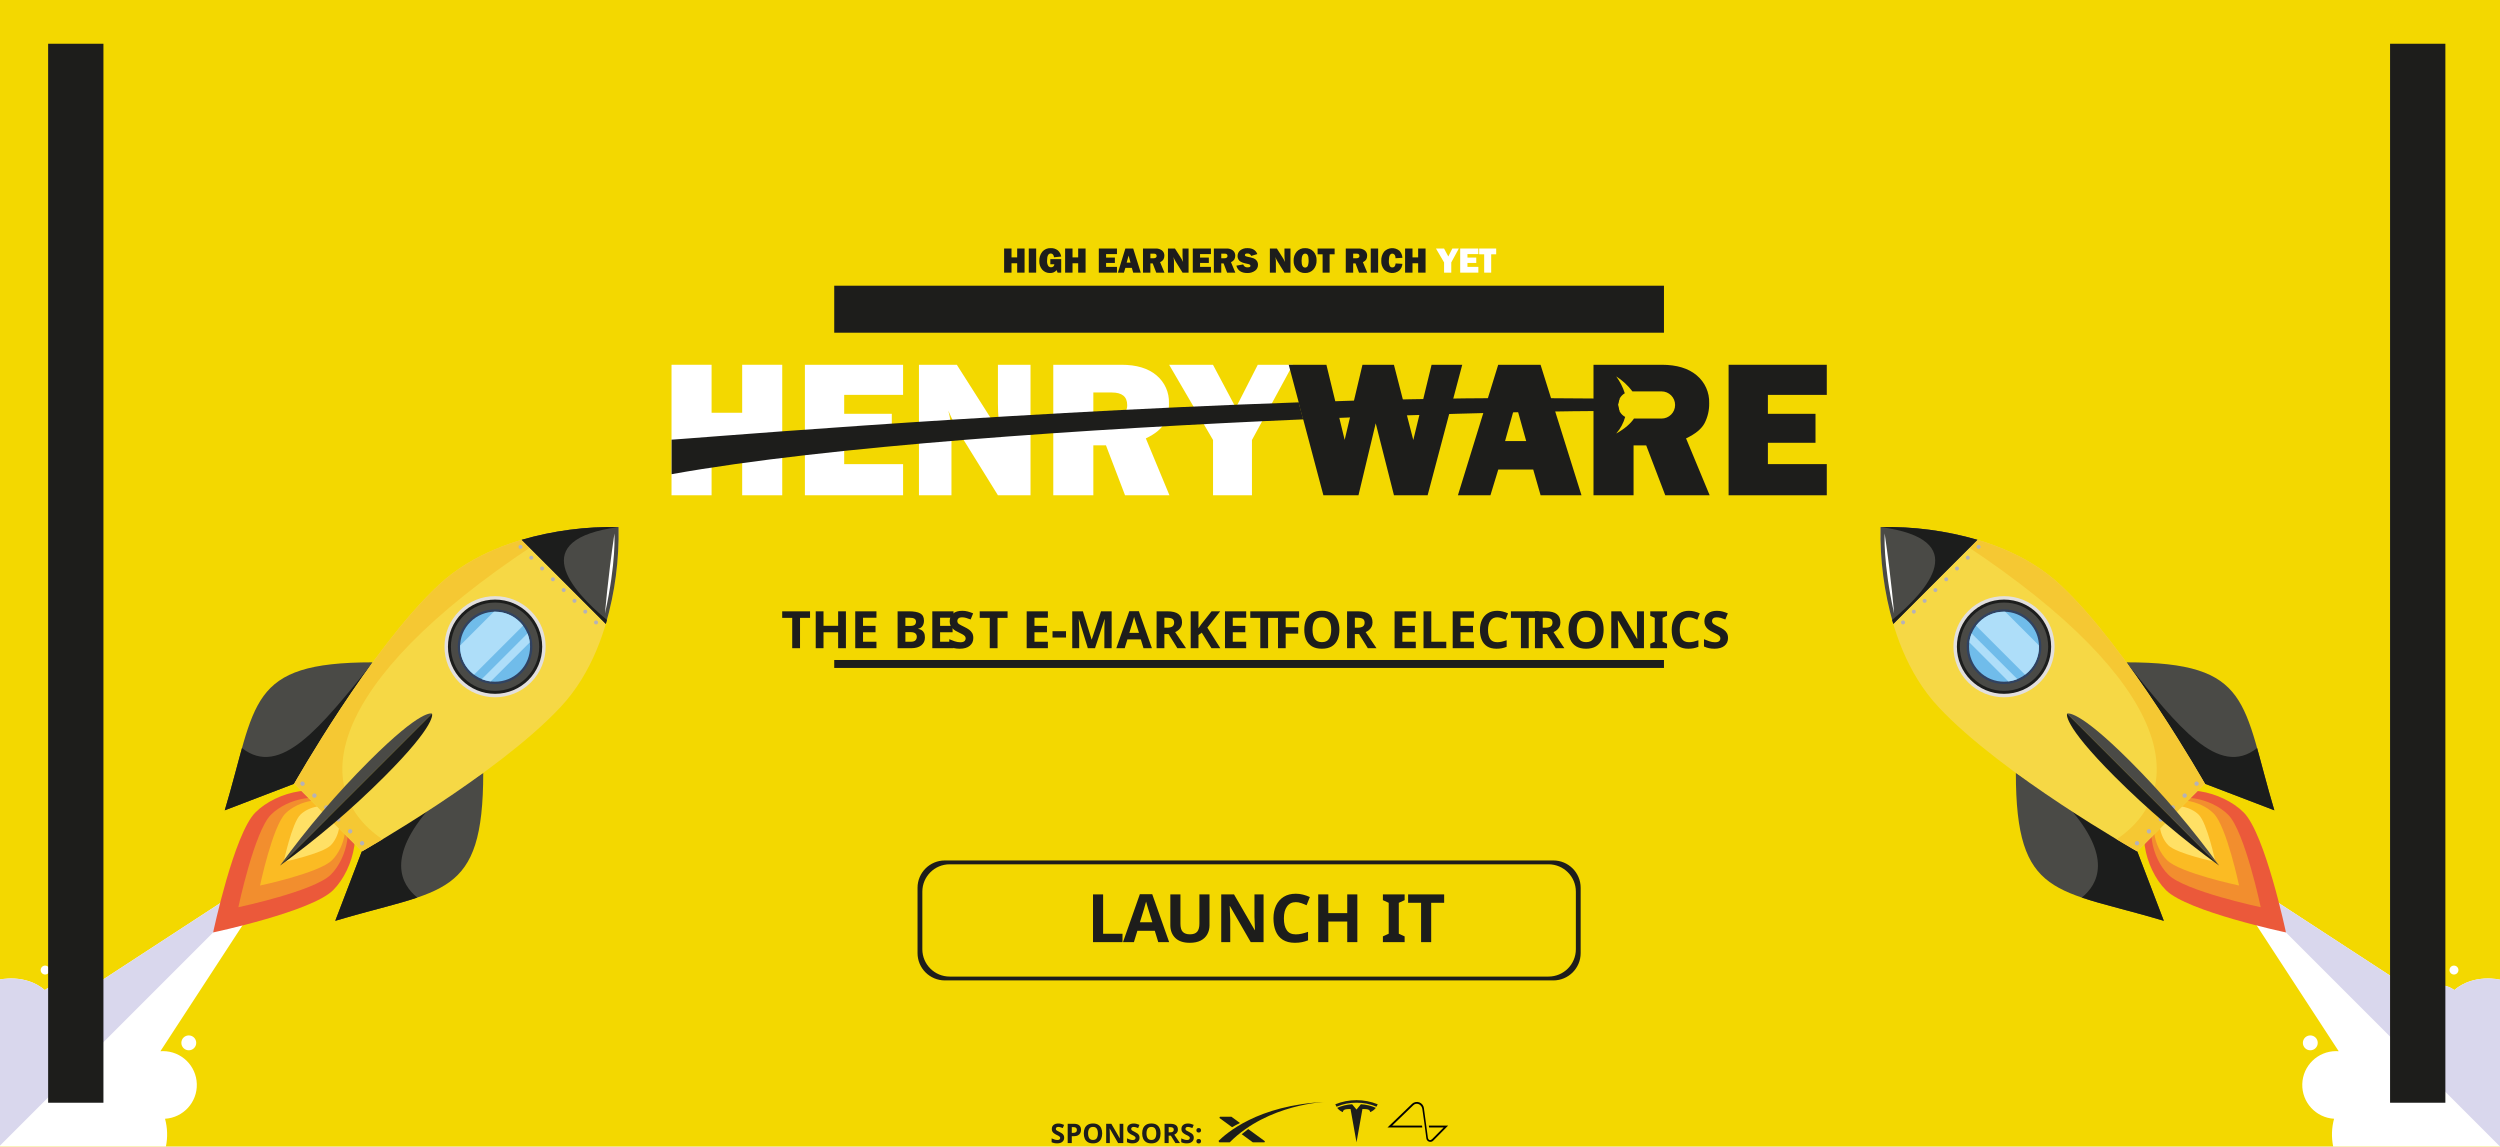
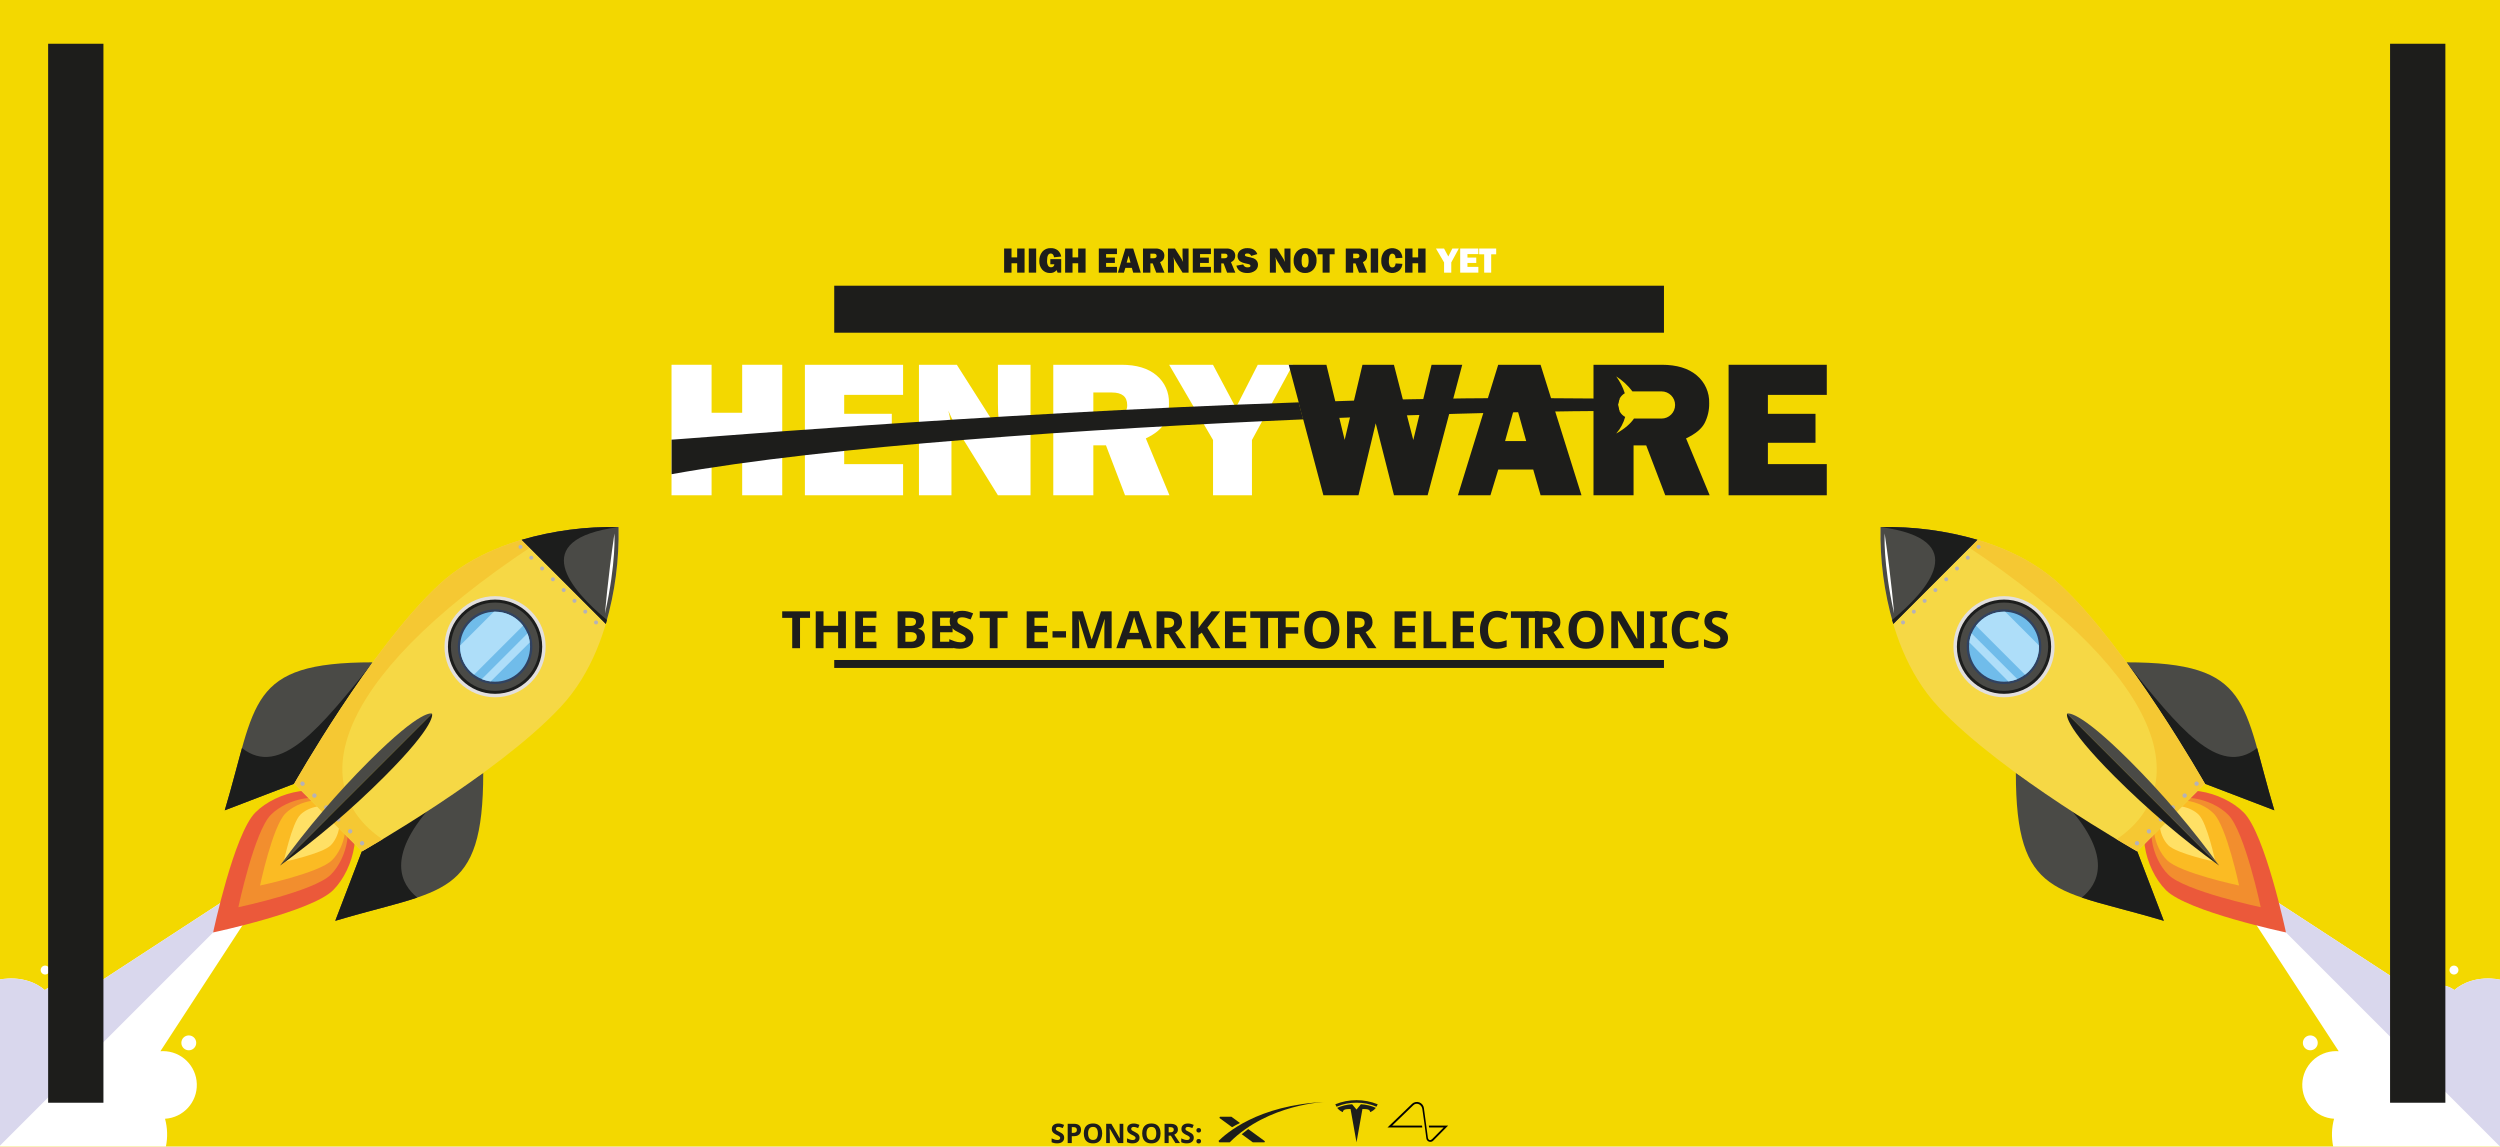
<svg xmlns="http://www.w3.org/2000/svg" id="Capa_1" data-name="Capa 1" viewBox="0 0 1400 642.032">
  <defs>
-     <style>.cls-1{fill:#f3d800;}.cls-2{fill:#fff;}.cls-22,.cls-24,.cls-3,.cls-4{fill:#1d1d1b;}.cls-4{font-size:28.925px;}.cls-22,.cls-24,.cls-4{font-family:FranklinGothic-Heavy, Franklin Gothic Heavy;font-weight:800;}.cls-5{letter-spacing:0.008em;}.cls-6{letter-spacing:-0.006em;}.cls-7{letter-spacing:-0.008em;}.cls-8{fill:#d9d7ed;}.cls-9{fill:#eb593a;}.cls-10{fill:#f28e2e;}.cls-11{fill:#fbbb23;}.cls-12{fill:#ffe065;}.cls-13{fill:#4a4a46;}.cls-14{fill:#1c1d1c;}.cls-15{fill:#f6d845;}.cls-16{fill:#f5c833;}.cls-17{fill:#e2dfdd;}.cls-18{fill:#304261;}.cls-19{fill:#70bcea;}.cls-20{fill:#aedef9;}.cls-21{fill:#b6b2b7;}.cls-22{font-size:37.455px;}.cls-23{letter-spacing:-0.015em;}.cls-24{font-size:15.137px;}.cls-25{fill:#1d1e1b;}.cls-26{fill:#010101;}</style>
+     <style>.cls-1{fill:#f3d800;}.cls-2{fill:#fff;}.cls-23,.cls-3,.cls-4{fill:#1d1d1b;}.cls-4{font-size:28.925px;}.cls-23,.cls-4{font-family:FranklinGothic-Heavy, Franklin Gothic Heavy;font-weight:800;}.cls-5{letter-spacing:0.008em;}.cls-6{letter-spacing:0em;}.cls-7{letter-spacing:-0.006em;}.cls-8{letter-spacing:-0.008em;}.cls-9{fill:#d9d7ed;}.cls-10{fill:#eb593a;}.cls-11{fill:#f28e2e;}.cls-12{fill:#fbbb23;}.cls-13{fill:#ffe065;}.cls-14{fill:#4a4a46;}.cls-15{fill:#1c1d1c;}.cls-16{fill:#f6d845;}.cls-17{fill:#f5c833;}.cls-18{fill:#e2dfdd;}.cls-19{fill:#304261;}.cls-20{fill:#70bcea;}.cls-21{fill:#aedef9;}.cls-22{fill:#b6b2b7;}.cls-23{font-size:15.137px;}.cls-24{fill:#1d1e1b;}.cls-25{fill:#010101;}</style>
  </defs>
  <rect class="cls-1" width="1399.997" height="642.032" />
  <path class="cls-2" d="M438.054,204.27v73.081H415.621V248.921H398.488v28.43H376.055V204.27H398.488V231.146h17.133V204.27Z" />
  <path class="cls-2" d="M505.728,259.897v17.454H450.743V204.27h54.985v16.865h-32.98v10.601H499.41v16.222H472.747v11.94Z" />
  <path class="cls-2" d="M577.096,277.351h-18.257l-20.015-32.29a123.126,123.126,0,0,1-7.772-15.092,50.867,50.867,0,0,1,1.767,11.993v35.39H514.615V204.27h21.202l17.027,26.768a103.24,103.24,0,0,1,7.708,14.029A106.312,106.312,0,0,1,558.839,225.9V204.27h18.257Z" />
  <path class="cls-2" d="M654.889,277.351H630.02L619.345,249.403h-7.074v27.948H589.838V204.27h38.173q12.635,0,19.622,5.916a19.446,19.446,0,0,1,6.987,15.607,23.467,23.467,0,0,1-2.57,11.163q-2.57,4.846-10.387,8.54ZM612.271,233.77h9.584a11.79,11.79,0,0,0,6.8-1.767,5.899,5.899,0,0,0,2.57-5.193q0-7.013-8.62-7.014H612.271Z" />
  <path class="cls-2" d="M723.968,204.27l-22.875,42.136v30.946h-21.791V246.405L654.715,204.27h24.547l12.809,24.09,12.28-24.09Z" />
  <path class="cls-3" d="M818.853,204.273,799.47,277.354H780.623L770.4,237.039l-9.655,40.315H741.097l-19.418-73.081h21.109l10.223,42.062,9.973-42.062h17.612l10.849,42.145,10.239-42.145Z" />
  <path class="cls-3" d="M862.738,277.354l-4.13-14.402H839.03l-4.388,14.402H816.431l22.561-73.081H862.71l22.921,73.081Zm-19.894-30.357h11.824l-5.913-21.2Z" />
  <path class="cls-3" d="M1022.999,259.901v17.454H968.014V204.273h54.985v16.865H990.019v10.601h26.663v16.223H990.019v11.939Z" />
  <path class="cls-3" d="M944.189,245.498q7.816-3.694,10.386-8.54a23.465,23.465,0,0,0,2.57-11.163,19.448,19.448,0,0,0-6.987-15.607q-6.987-5.915-19.622-5.916H892.363v73.081h22.433V249.407H921.87l10.674,27.947h24.869Zm-6.127-18.712a7.609,7.609,0,0,1-7.609,7.609h-15.434c-1.851,2.763-4.998,5.595-9.943,8.389a23.493,23.493,0,0,0,5.022-9.302,7.607,7.607,0,0,1-3.995-6.697h0a7.599,7.599,0,0,1,3.78-6.568,32.253,32.253,0,0,0-4.807-9.43,34.776,34.776,0,0,1,9.083,8.389h16.294a7.609,7.609,0,0,1,7.609,7.609Z" />
  <path class="cls-3" d="M727.271,225.319c-178.834,6.151-356.151,21.675-351.176,20.85v19.38c87.225-15.739,235.46-25.565,353.707-30.702l-2.531-9.528Z" />
  <path class="cls-3" d="M849.728,222.868c-39.439.102-80.989,1.025-122.457,2.451l2.531,9.528c83.288-3.618,152.553-4.933,177.105-4.656l-.801-3.586.862-3.339Z" />
  <rect class="cls-3" x="467.171" y="159.995" width="464.65" height="26.323" />
  <path class="cls-3" d="M573.762,139.172v13.509h-4.146v-5.255h-3.167v5.255h-4.146V139.172h4.146V144.14h3.167v-4.968Z" />
  <path class="cls-3" d="M580.254,139.172v13.509h-4.146V139.172Z" />
  <path class="cls-3" d="M594.277,145.11v7.57h-2.029a8.095,8.095,0,0,0-.544-1.415,4.416,4.416,0,0,1-3.721,1.623,5.58,5.58,0,0,1-4.295-1.826,7.011,7.011,0,0,1-1.682-4.943,7.966,7.966,0,0,1,1.628-5.092,5.796,5.796,0,0,1,4.844-2.063,5.881,5.881,0,0,1,3.889,1.228,5.778,5.778,0,0,1,1.91,3.483l-4.018.396q-.297-2.108-1.851-2.107-2.039,0-2.039,3.879a5.027,5.027,0,0,0,.653,3.093,2.03,2.03,0,0,0,1.583.747,1.899,1.899,0,0,0,1.282-.455,1.585,1.585,0,0,0,.539-1.247h-2.237V145.11Z" />
  <path class="cls-3" d="M607.924,139.172v13.509h-4.146v-5.255h-3.167v5.255h-4.146V139.172h4.146V144.14h3.167v-4.968Z" />
  <path class="cls-3" d="M625.5,149.454v3.227H615.337V139.172H625.5v3.117h-6.096v1.96h4.928v2.998h-4.928v2.207Z" />
  <path class="cls-3" d="M634.592,152.68l-.764-2.662H630.21l-.811,2.662h-3.366l4.171-13.509h4.384l4.236,13.509Zm-3.677-5.611h2.186l-1.093-3.919Z" />
  <path class="cls-3" d="M652.092,152.68H647.495l-1.973-5.166h-1.308v5.166h-4.146V139.172h7.056a5.45,5.45,0,0,1,3.627,1.094,3.594,3.594,0,0,1,1.292,2.885,4.331,4.331,0,0,1-.476,2.063,3.995,3.995,0,0,1-1.92,1.578Zm-7.877-8.056h1.772a2.187,2.187,0,0,0,1.257-.326,1.091,1.091,0,0,0,.475-.96q0-1.296-1.593-1.297h-1.91Z" />
  <path class="cls-3" d="M665.601,152.68h-3.375l-3.7-5.969a22.894,22.894,0,0,1-1.437-2.79,9.408,9.408,0,0,1,.327,2.217v6.542h-3.365V139.172h3.919l3.147,4.948a19.146,19.146,0,0,1,1.425,2.593,19.661,19.661,0,0,1-.317-3.543v-3.998h3.375Z" />
  <path class="cls-3" d="M678.121,149.454v3.227H667.957V139.172H678.121v3.117h-6.097v1.96h4.929v2.998h-4.929v2.207Z" />
  <path class="cls-3" d="M691.787,152.68h-4.598l-1.973-5.166h-1.308v5.166h-4.146V139.172h7.056a5.455,5.455,0,0,1,3.628,1.094,3.596,3.596,0,0,1,1.291,2.885,4.341,4.341,0,0,1-.475,2.063,4.005,4.005,0,0,1-1.92,1.578Zm-7.878-8.056h1.771a2.185,2.185,0,0,0,1.257-.326,1.091,1.091,0,0,0,.475-.96q0-1.296-1.593-1.297h-1.91Z" />
  <path class="cls-3" d="M692.351,148.771l3.85-.692a2.288,2.288,0,0,0,2.494,1.633q1.563,0,1.563-.831a.772.772,0,0,0-.361-.679,3.891,3.891,0,0,0-1.291-.43q-3.554-.681-4.562-1.779a3.699,3.699,0,0,1-1.01-2.584,4.044,4.044,0,0,1,1.45-3.178,6.15,6.15,0,0,1,4.171-1.268q4.128,0,5.453,3.315l-3.434,1.039a2.102,2.102,0,0,0-2.168-1.355q-1.355,0-1.355.841a.666.666,0,0,0,.307.584,3.755,3.755,0,0,0,1.188.396,25.117,25.117,0,0,1,3.445.907,3.707,3.707,0,0,1,1.701,1.35,3.776,3.776,0,0,1,.683,2.253,3.991,3.991,0,0,1-1.662,3.323,6.993,6.993,0,0,1-4.364,1.272Q693.509,152.888,692.351,148.771Z" />
  <path class="cls-3" d="M722.674,152.68H719.3l-3.7-5.969a22.753,22.753,0,0,1-1.437-2.79,9.404,9.404,0,0,1,.326,2.217v6.542h-3.364V139.172h3.919l3.147,4.948a19.144,19.144,0,0,1,1.425,2.593,19.67,19.67,0,0,1-.316-3.543v-3.998h3.374Z" />
  <path class="cls-3" d="M730.868,152.888a6.119,6.119,0,0,1-4.646-1.891,7.037,7.037,0,0,1-1.796-5.057,7.348,7.348,0,0,1,1.717-5.003,5.982,5.982,0,0,1,4.766-1.975,6.069,6.069,0,0,1,4.597,1.861,6.896,6.896,0,0,1,1.776,4.968,7.304,7.304,0,0,1-1.791,5.156A6.007,6.007,0,0,1,730.868,152.888Zm-.02-3.068a1.567,1.567,0,0,0,1.509-.915,8.328,8.328,0,0,0,.46-3.35q0-3.524-1.89-3.523-2.039,0-2.039,4.018Q728.889,149.82,730.848,149.82Z" />
  <path class="cls-3" d="M744.585,142.408v10.273h-3.929V142.408h-2.801v-3.236h9.53v3.236Z" />
  <path class="cls-3" d="M765.654,152.68h-4.598l-1.973-5.166h-1.308v5.166H753.63V139.172h7.056a5.455,5.455,0,0,1,3.628,1.094,3.596,3.596,0,0,1,1.291,2.885,4.341,4.341,0,0,1-.475,2.063,4.005,4.005,0,0,1-1.92,1.578Zm-7.878-8.056h1.772a2.185,2.185,0,0,0,1.257-.326,1.091,1.091,0,0,0,.475-.96q0-1.296-1.593-1.297h-1.91Z" />
  <path class="cls-3" d="M771.76,139.172v13.509h-4.146V139.172Z" />
  <path class="cls-3" d="M781.548,147.524l3.79.228a5.535,5.535,0,0,1-1.836,3.81,6.3,6.3,0,0,1-8.298-.495,7.095,7.095,0,0,1-1.692-5.027,7.815,7.815,0,0,1,1.603-5.126,6.269,6.269,0,0,1,8.596-.466,6.128,6.128,0,0,1,1.628,3.939l-3.87.208a2.982,2.982,0,0,0-.52-1.96,1.566,1.566,0,0,0-1.222-.604q-1.96,0-1.96,3.938a6.067,6.067,0,0,0,.51,2.999,1.611,1.611,0,0,0,1.431.791Q781.349,149.761,781.548,147.524Z" />
  <path class="cls-3" d="M798.312,139.172v13.509h-4.146v-5.255h-3.167v5.255h-4.146V139.172h4.146V144.14h3.167v-4.968Z" />
  <text class="cls-4" transform="translate(437.4516 362.9911)">THE BE<tspan class="cls-5" x="92.821" y="0">S</tspan>
-     <tspan x="110.617" y="0">T E-MARKET </tspan>
-     <tspan class="cls-6" x="275.624" y="0">F</tspan>
+     <tspan class="cls-6" x="110.617" y="0">T E-MARKET </tspan>
+     <tspan class="cls-7" x="275.624" y="0">F</tspan>
    <tspan x="291.273" y="0">OR ELECT</tspan>
-     <tspan class="cls-7" x="419.503" y="0">R</tspan>
+     <tspan class="cls-8" x="419.503" y="0">R</tspan>
    <tspan x="439.233" y="0">ONICS</tspan>
  </text>
  <rect class="cls-3" x="467.171" y="369.596" width="464.65" height="4.452" />
  <path class="cls-2" d="M91.278,588.632c-.49,0-.974.025-1.455.061L159.141,482.387,44.088,557.409a13.402,13.402,0,0,0-18.994-2.973c-11.052-9.404-25.598-5.819-25.598-5.819V642.032h93.416a33.614,33.614,0,0,0-.494-15.523,18.956,18.956,0,0,0-1.14-37.877Z" />
  <circle class="cls-2" cx="25.271" cy="543.231" r="2.502" />
  <circle class="cls-2" cx="105.722" cy="583.999" r="4.167" />
-   <path class="cls-8" d="M33.137,551.746a13.369,13.369,0,0,0-8.043,2.689c-11.052-9.404-25.598-5.819-25.598-5.819V642.032L159.141,482.387,44.088,557.409A13.419,13.419,0,0,0,33.137,551.746Z" />
-   <path class="cls-9" d="M186.555,498.49c-12.02,12.02-67.197,23.669-67.197,23.669s11.649-55.177,23.669-67.197,37.176-17.688,49.197-5.668S198.575,486.47,186.555,498.49Z" />
-   <path class="cls-10" d="M185.268,489.793c-9.263,9.263-51.785,18.24-51.785,18.24s8.977-42.522,18.24-51.785,28.65-13.631,37.913-4.368S194.532,480.53,185.268,489.793Z" />
-   <path class="cls-11" d="M185.968,481.682c-7.217,7.217-40.344,14.21-40.344,14.21s6.994-33.127,14.21-40.344,22.32-10.62,29.537-3.403S193.185,474.466,185.968,481.682Z" />
-   <path class="cls-12" d="M185.225,473.367c-4.715,4.715-26.36,9.285-26.36,9.285s4.57-21.645,9.285-26.36,14.584-6.939,19.299-2.223S189.94,468.652,185.225,473.367Z" />
-   <path class="cls-13" d="M208.727,370.903c-70.57,0-64.823,22.7-82.871,82.871l38.899-14.893Z" />
-   <path class="cls-13" d="M270.614,432.789c0,70.57-22.7,64.822-82.871,82.871L202.636,476.76Z" />
-   <path class="cls-14" d="M187.743,515.66c18.849-5.654,34.019-8.973,45.968-13.034-9.193-7.374-17.485-22.703,7.553-50.852L202.636,476.76Z" />
-   <path class="cls-14" d="M125.857,453.773l38.899-14.892,43.279-66.908c-28.198,34.728-50.929,63.97-72.531,46.931C132.732,428.77,129.888,440.334,125.857,453.773Z" />
-   <path class="cls-15" d="M313.98,395.877c35.58-38.101,32.406-100.724,32.406-100.724s-62.623-3.174-100.725,32.406-80.906,111.322-80.906,111.322l37.903,37.903S278.401,433.979,313.98,395.877Z" />
-   <path class="cls-16" d="M310.01,298.07c-20.365,3.68-45.391,11.787-64.348,29.489-38.102,35.58-80.906,111.322-80.906,111.322l37.903,37.903s4.382-2.477,11.521-6.761C169.582,439.708,186.423,376.335,310.01,298.07Z" />
-   <path class="cls-13" d="M339.252,349.405a181.119,181.119,0,0,0,7.135-54.252,181.118,181.118,0,0,0-54.252,7.134Z" />
-   <path class="cls-14" d="M292.135,302.288l47.117,47.117c.222-.749.433-1.494.641-2.239-19.96-16.558-45.332-45.108,6.493-52.013A181.118,181.118,0,0,0,292.135,302.288Z" />
-   <circle class="cls-17" cx="277.243" cy="362.157" r="28.324" transform="translate(-174.881 302.1134) rotate(-45)" />
-   <circle class="cls-14" cx="277.243" cy="362.157" r="26.391" />
-   <circle class="cls-13" cx="277.243" cy="362.157" r="24.727" transform="translate(-174.881 302.1134) rotate(-45)" />
-   <circle class="cls-18" cx="277.243" cy="362.157" r="20.901" transform="translate(-174.881 302.1134) rotate(-45)" />
-   <circle class="cls-19" cx="277.243" cy="362.157" r="19.592" transform="translate(-174.881 302.1134) rotate(-45)" />
-   <path class="cls-20" d="M257.651,362.157a19.54,19.54,0,0,0,7.833,15.644l27.403-27.403a19.541,19.541,0,0,0-15.644-7.833c-.239,0-.472.027-.71.036l-18.846,18.846C257.678,361.685,257.651,361.917,257.651,362.157Z" />
-   <path class="cls-20" d="M295.367,354.729l-25.552,25.552a19.455,19.455,0,0,0,5.004,1.302l21.85-21.85A19.465,19.465,0,0,0,295.367,354.729Z" />
-   <circle class="cls-21" cx="291.491" cy="306.264" r="1.123" />
-   <path class="cls-21" d="M298.328,313.1a1.123,1.123,0,1,1,0-1.588A1.123,1.123,0,0,1,298.328,313.1Z" />
-   <circle class="cls-21" cx="303.576" cy="318.349" r="1.123" />
-   <path class="cls-21" d="M310.413,325.185a1.123,1.123,0,1,1,0-1.588A1.123,1.123,0,0,1,310.413,325.185Z" />
-   <path class="cls-21" d="M316.455,331.228a1.123,1.123,0,1,1,0-1.588A1.123,1.123,0,0,1,316.455,331.228Z" />
-   <circle class="cls-21" cx="321.704" cy="336.476" r="1.123" />
-   <path class="cls-21" d="M328.54,343.312a1.123,1.123,0,1,1,0-1.588A1.123,1.123,0,0,1,328.54,343.312Z" />
-   <circle class="cls-21" cx="333.789" cy="348.561" r="1.123" />
-   <path class="cls-21" d="M170.282,439.728a1.24,1.24,0,1,1,0-1.754A1.24,1.24,0,0,1,170.282,439.728Z" />
-   <path class="cls-21" d="M176.954,446.4a1.24,1.24,0,1,1,0-1.754A1.24,1.24,0,0,1,176.954,446.4Z" />
-   <path class="cls-21" d="M183.627,453.072a1.24,1.24,0,1,1,0-1.754A1.24,1.24,0,0,1,183.627,453.072Z" />
-   <path class="cls-21" d="M190.299,459.744a1.24,1.24,0,1,1,0-1.754A1.24,1.24,0,0,1,190.299,459.744Z" />
-   <path class="cls-21" d="M196.971,466.416a1.24,1.24,0,1,1,0-1.754A1.24,1.24,0,0,1,196.971,466.416Z" />
-   <path class="cls-21" d="M203.643,473.088a1.24,1.24,0,1,1,0-1.754A1.24,1.24,0,0,1,203.643,473.088Z" />
-   <path class="cls-13" d="M241.904,399.636l-85.092,85.092a484.328,484.328,0,0,1,49.773-58.392C236.554,396.366,241.904,399.636,241.904,399.636Z" />
-   <path class="cls-14" d="M241.904,399.636l-85.092,85.092a484.31,484.31,0,0,0,58.392-49.772C245.173,404.986,241.904,399.636,241.904,399.636Z" />
+   <path class="cls-9" d="M33.137,551.746a13.369,13.369,0,0,0-8.043,2.689c-11.052-9.404-25.598-5.819-25.598-5.819V642.032L159.141,482.387,44.088,557.409A13.419,13.419,0,0,0,33.137,551.746Z" />
+   <path class="cls-10" d="M186.555,498.49c-12.02,12.02-67.197,23.669-67.197,23.669s11.649-55.177,23.669-67.197,37.176-17.688,49.197-5.668S198.575,486.47,186.555,498.49Z" />
+   <path class="cls-11" d="M185.268,489.793c-9.263,9.263-51.785,18.24-51.785,18.24s8.977-42.522,18.24-51.785,28.65-13.631,37.913-4.368S194.532,480.53,185.268,489.793Z" />
+   <path class="cls-12" d="M185.968,481.682c-7.217,7.217-40.344,14.21-40.344,14.21s6.994-33.127,14.21-40.344,22.32-10.62,29.537-3.403S193.185,474.466,185.968,481.682Z" />
+   <path class="cls-13" d="M185.225,473.367c-4.715,4.715-26.36,9.285-26.36,9.285s4.57-21.645,9.285-26.36,14.584-6.939,19.299-2.223S189.94,468.652,185.225,473.367Z" />
+   <path class="cls-14" d="M208.727,370.903c-70.57,0-64.823,22.7-82.871,82.871l38.899-14.893Z" />
+   <path class="cls-14" d="M270.614,432.789c0,70.57-22.7,64.822-82.871,82.871L202.636,476.76Z" />
+   <path class="cls-15" d="M187.743,515.66c18.849-5.654,34.019-8.973,45.968-13.034-9.193-7.374-17.485-22.703,7.553-50.852L202.636,476.76Z" />
+   <path class="cls-15" d="M125.857,453.773l38.899-14.892,43.279-66.908c-28.198,34.728-50.929,63.97-72.531,46.931C132.732,428.77,129.888,440.334,125.857,453.773Z" />
+   <path class="cls-16" d="M313.98,395.877c35.58-38.101,32.406-100.724,32.406-100.724s-62.623-3.174-100.725,32.406-80.906,111.322-80.906,111.322l37.903,37.903S278.401,433.979,313.98,395.877Z" />
+   <path class="cls-17" d="M310.01,298.07c-20.365,3.68-45.391,11.787-64.348,29.489-38.102,35.58-80.906,111.322-80.906,111.322l37.903,37.903s4.382-2.477,11.521-6.761C169.582,439.708,186.423,376.335,310.01,298.07Z" />
+   <path class="cls-14" d="M339.252,349.405a181.119,181.119,0,0,0,7.135-54.252,181.118,181.118,0,0,0-54.252,7.134Z" />
+   <path class="cls-15" d="M292.135,302.288l47.117,47.117c.222-.749.433-1.494.641-2.239-19.96-16.558-45.332-45.108,6.493-52.013A181.118,181.118,0,0,0,292.135,302.288Z" />
+   <circle class="cls-18" cx="277.243" cy="362.157" r="28.324" transform="translate(-174.881 302.1134) rotate(-45)" />
+   <circle class="cls-15" cx="277.243" cy="362.157" r="26.391" />
+   <circle class="cls-14" cx="277.243" cy="362.157" r="24.727" transform="translate(-174.881 302.1134) rotate(-45)" />
+   <circle class="cls-19" cx="277.243" cy="362.157" r="20.901" transform="translate(-174.881 302.1134) rotate(-45)" />
+   <circle class="cls-20" cx="277.243" cy="362.157" r="19.592" transform="translate(-174.881 302.1134) rotate(-45)" />
+   <path class="cls-21" d="M257.651,362.157a19.54,19.54,0,0,0,7.833,15.644l27.403-27.403a19.541,19.541,0,0,0-15.644-7.833c-.239,0-.472.027-.71.036l-18.846,18.846C257.678,361.685,257.651,361.917,257.651,362.157Z" />
+   <path class="cls-21" d="M295.367,354.729l-25.552,25.552a19.455,19.455,0,0,0,5.004,1.302l21.85-21.85A19.465,19.465,0,0,0,295.367,354.729Z" />
+   <circle class="cls-22" cx="291.491" cy="306.264" r="1.123" />
+   <path class="cls-22" d="M298.328,313.1a1.123,1.123,0,1,1,0-1.588A1.123,1.123,0,0,1,298.328,313.1Z" />
+   <circle class="cls-22" cx="303.576" cy="318.349" r="1.123" />
+   <path class="cls-22" d="M310.413,325.185a1.123,1.123,0,1,1,0-1.588A1.123,1.123,0,0,1,310.413,325.185Z" />
+   <path class="cls-22" d="M316.455,331.228a1.123,1.123,0,1,1,0-1.588A1.123,1.123,0,0,1,316.455,331.228Z" />
+   <circle class="cls-22" cx="321.704" cy="336.476" r="1.123" />
+   <path class="cls-22" d="M328.54,343.312a1.123,1.123,0,1,1,0-1.588A1.123,1.123,0,0,1,328.54,343.312Z" />
+   <circle class="cls-22" cx="333.789" cy="348.561" r="1.123" />
+   <path class="cls-22" d="M170.282,439.728a1.24,1.24,0,1,1,0-1.754A1.24,1.24,0,0,1,170.282,439.728Z" />
+   <path class="cls-22" d="M176.954,446.4a1.24,1.24,0,1,1,0-1.754A1.24,1.24,0,0,1,176.954,446.4Z" />
+   <path class="cls-22" d="M183.627,453.072a1.24,1.24,0,1,1,0-1.754A1.24,1.24,0,0,1,183.627,453.072Z" />
+   <path class="cls-22" d="M190.299,459.744a1.24,1.24,0,1,1,0-1.754A1.24,1.24,0,0,1,190.299,459.744Z" />
+   <path class="cls-22" d="M196.971,466.416a1.24,1.24,0,1,1,0-1.754A1.24,1.24,0,0,1,196.971,466.416Z" />
+   <path class="cls-22" d="M203.643,473.088a1.24,1.24,0,1,1,0-1.754A1.24,1.24,0,0,1,203.643,473.088Z" />
+   <path class="cls-14" d="M241.904,399.636l-85.092,85.092a484.328,484.328,0,0,1,49.773-58.392C236.554,396.366,241.904,399.636,241.904,399.636Z" />
+   <path class="cls-15" d="M241.904,399.636l-85.092,85.092a484.31,484.31,0,0,0,58.392-49.772C245.173,404.986,241.904,399.636,241.904,399.636Z" />
  <path class="cls-2" d="M344.075,298.721s1.082,16.193-5.28,44.834C338.795,343.555,340.297,324.548,344.075,298.721Z" />
  <path class="cls-2" d="M1308.214,588.632c.49,0,.974.025,1.455.061L1240.351,482.387l115.053,75.022a13.402,13.402,0,0,1,18.994-2.973c11.052-9.404,25.598-5.819,25.598-5.819V642.032H1306.58a33.614,33.614,0,0,1,.494-15.523,18.956,18.956,0,0,1,1.14-37.877Z" />
  <circle class="cls-2" cx="1374.221" cy="543.231" r="2.502" />
  <circle class="cls-2" cx="1293.771" cy="583.999" r="4.167" />
-   <path class="cls-8" d="M1366.355,551.746a13.369,13.369,0,0,1,8.043,2.689c11.052-9.404,25.598-5.819,25.598-5.819V642.032l-159.645-159.645,115.053,75.022A13.419,13.419,0,0,1,1366.355,551.746Z" />
-   <path class="cls-9" d="M1212.937,498.49c12.02,12.02,67.197,23.669,67.197,23.669s-11.649-55.177-23.669-67.197-37.176-17.688-49.197-5.668S1200.917,486.47,1212.937,498.49Z" />
-   <path class="cls-10" d="M1214.224,489.793c9.263,9.263,51.785,18.24,51.785,18.24s-8.977-42.522-18.24-51.785-28.65-13.631-37.913-4.368S1204.96,480.53,1214.224,489.793Z" />
-   <path class="cls-11" d="M1213.524,481.682c7.217,7.217,40.344,14.21,40.344,14.21s-6.994-33.127-14.21-40.344-22.32-10.62-29.537-3.403S1206.307,474.466,1213.524,481.682Z" />
-   <path class="cls-12" d="M1214.267,473.367c4.715,4.715,26.36,9.285,26.36,9.285s-4.57-21.645-9.285-26.36-14.584-6.939-19.299-2.223S1209.552,468.652,1214.267,473.367Z" />
-   <path class="cls-13" d="M1190.765,370.903c70.57,0,64.823,22.7,82.871,82.871l-38.899-14.893Z" />
-   <path class="cls-13" d="M1128.878,432.789c0,70.57,22.7,64.822,82.871,82.871L1196.857,476.76Z" />
-   <path class="cls-14" d="M1211.749,515.66c-18.849-5.654-34.019-8.973-45.968-13.034,9.193-7.374,17.485-22.703-7.553-50.852l38.628,24.986Z" />
-   <path class="cls-14" d="M1273.635,453.773l-38.899-14.892-43.279-66.908c28.198,34.728,50.929,63.97,72.531,46.931C1266.76,428.77,1269.604,440.334,1273.635,453.773Z" />
-   <path class="cls-15" d="M1085.512,395.877c-35.58-38.101-32.406-100.724-32.406-100.724s62.623-3.174,100.725,32.406,80.906,111.322,80.906,111.322l-37.903,37.903S1121.091,433.979,1085.512,395.877Z" />
-   <path class="cls-16" d="M1089.482,298.07c20.365,3.68,45.39,11.787,64.348,29.489,38.102,35.58,80.906,111.322,80.906,111.322l-37.903,37.903s-4.382-2.477-11.521-6.761C1229.91,439.708,1213.07,376.335,1089.482,298.07Z" />
-   <path class="cls-13" d="M1060.24,349.405a181.119,181.119,0,0,1-7.135-54.252,181.118,181.118,0,0,1,54.252,7.134Z" />
-   <path class="cls-14" d="M1107.357,302.288,1060.24,349.405c-.222-.749-.433-1.494-.641-2.239,19.96-16.558,45.332-45.108-6.493-52.013A181.118,181.118,0,0,1,1107.357,302.288Z" />
-   <circle class="cls-17" cx="1122.249" cy="362.157" r="28.324" transform="translate(72.6158 899.6235) rotate(-45)" />
-   <circle class="cls-14" cx="1122.249" cy="362.157" r="26.391" />
-   <circle class="cls-13" cx="1122.249" cy="362.157" r="24.727" transform="translate(72.6158 899.6235) rotate(-45)" />
-   <circle class="cls-18" cx="1122.249" cy="362.157" r="20.901" transform="translate(72.6158 899.6235) rotate(-45)" />
-   <circle class="cls-19" cx="1122.249" cy="362.157" r="19.592" transform="translate(72.6158 899.6235) rotate(-45)" />
-   <path class="cls-20" d="M1141.841,362.157a19.54,19.54,0,0,1-7.833,15.644l-27.403-27.403a19.54,19.54,0,0,1,15.644-7.833c.24,0,.472.027.71.036l18.846,18.846C1141.814,361.685,1141.841,361.917,1141.841,362.157Z" />
-   <path class="cls-20" d="M1104.125,354.729l25.552,25.552a19.455,19.455,0,0,1-5.004,1.302l-21.85-21.85A19.465,19.465,0,0,1,1104.125,354.729Z" />
-   <circle class="cls-21" cx="1108.001" cy="306.264" r="1.123" />
-   <path class="cls-21" d="M1101.164,313.1a1.123,1.123,0,1,0,0-1.588A1.123,1.123,0,0,0,1101.164,313.1Z" />
-   <circle class="cls-21" cx="1095.916" cy="318.349" r="1.123" />
-   <path class="cls-21" d="M1089.079,325.185a1.123,1.123,0,1,0,0-1.588A1.123,1.123,0,0,0,1089.079,325.185Z" />
-   <path class="cls-21" d="M1083.037,331.228a1.123,1.123,0,1,0,0-1.588A1.123,1.123,0,0,0,1083.037,331.228Z" />
-   <circle class="cls-21" cx="1077.788" cy="336.476" r="1.123" />
-   <path class="cls-21" d="M1070.952,343.312a1.123,1.123,0,1,0,0-1.588A1.123,1.123,0,0,0,1070.952,343.312Z" />
-   <circle class="cls-21" cx="1065.704" cy="348.561" r="1.123" />
-   <path class="cls-21" d="M1229.21,439.728a1.24,1.24,0,1,0,0-1.754A1.24,1.24,0,0,0,1229.21,439.728Z" />
-   <path class="cls-21" d="M1222.538,446.4a1.24,1.24,0,1,0,0-1.754A1.24,1.24,0,0,0,1222.538,446.4Z" />
-   <path class="cls-21" d="M1215.866,453.072a1.24,1.24,0,1,0,0-1.754A1.24,1.24,0,0,0,1215.866,453.072Z" />
-   <path class="cls-21" d="M1209.193,459.744a1.24,1.24,0,1,0,0-1.754A1.24,1.24,0,0,0,1209.193,459.744Z" />
-   <path class="cls-21" d="M1202.521,466.416a1.24,1.24,0,1,0,0-1.754A1.24,1.24,0,0,0,1202.521,466.416Z" />
-   <path class="cls-21" d="M1195.849,473.088a1.24,1.24,0,1,0,0-1.754A1.24,1.24,0,0,0,1195.849,473.088Z" />
-   <path class="cls-13" d="M1157.589,399.636l85.092,85.092a484.317,484.317,0,0,0-49.773-58.392C1162.939,396.366,1157.589,399.636,1157.589,399.636Z" />
-   <path class="cls-14" d="M1157.589,399.636l85.092,85.092a484.31,484.31,0,0,1-58.392-49.772C1154.319,404.986,1157.589,399.636,1157.589,399.636Z" />
+   <path class="cls-9" d="M1366.355,551.746a13.369,13.369,0,0,1,8.043,2.689c11.052-9.404,25.598-5.819,25.598-5.819V642.032l-159.645-159.645,115.053,75.022A13.419,13.419,0,0,1,1366.355,551.746Z" />
+   <path class="cls-10" d="M1212.937,498.49c12.02,12.02,67.197,23.669,67.197,23.669s-11.649-55.177-23.669-67.197-37.176-17.688-49.197-5.668S1200.917,486.47,1212.937,498.49Z" />
+   <path class="cls-11" d="M1214.224,489.793c9.263,9.263,51.785,18.24,51.785,18.24s-8.977-42.522-18.24-51.785-28.65-13.631-37.913-4.368S1204.96,480.53,1214.224,489.793Z" />
+   <path class="cls-12" d="M1213.524,481.682c7.217,7.217,40.344,14.21,40.344,14.21s-6.994-33.127-14.21-40.344-22.32-10.62-29.537-3.403S1206.307,474.466,1213.524,481.682Z" />
+   <path class="cls-13" d="M1214.267,473.367c4.715,4.715,26.36,9.285,26.36,9.285s-4.57-21.645-9.285-26.36-14.584-6.939-19.299-2.223S1209.552,468.652,1214.267,473.367Z" />
+   <path class="cls-14" d="M1190.765,370.903c70.57,0,64.823,22.7,82.871,82.871l-38.899-14.893Z" />
+   <path class="cls-14" d="M1128.878,432.789c0,70.57,22.7,64.822,82.871,82.871L1196.857,476.76Z" />
+   <path class="cls-15" d="M1211.749,515.66c-18.849-5.654-34.019-8.973-45.968-13.034,9.193-7.374,17.485-22.703-7.553-50.852l38.628,24.986Z" />
+   <path class="cls-15" d="M1273.635,453.773l-38.899-14.892-43.279-66.908c28.198,34.728,50.929,63.97,72.531,46.931C1266.76,428.77,1269.604,440.334,1273.635,453.773Z" />
+   <path class="cls-16" d="M1085.512,395.877c-35.58-38.101-32.406-100.724-32.406-100.724s62.623-3.174,100.725,32.406,80.906,111.322,80.906,111.322l-37.903,37.903S1121.091,433.979,1085.512,395.877Z" />
+   <path class="cls-17" d="M1089.482,298.07c20.365,3.68,45.39,11.787,64.348,29.489,38.102,35.58,80.906,111.322,80.906,111.322l-37.903,37.903s-4.382-2.477-11.521-6.761C1229.91,439.708,1213.07,376.335,1089.482,298.07Z" />
+   <path class="cls-14" d="M1060.24,349.405a181.119,181.119,0,0,1-7.135-54.252,181.118,181.118,0,0,1,54.252,7.134Z" />
+   <path class="cls-15" d="M1107.357,302.288,1060.24,349.405c-.222-.749-.433-1.494-.641-2.239,19.96-16.558,45.332-45.108-6.493-52.013A181.118,181.118,0,0,1,1107.357,302.288Z" />
+   <circle class="cls-18" cx="1122.249" cy="362.157" r="28.324" transform="translate(72.6158 899.6235) rotate(-45)" />
+   <circle class="cls-15" cx="1122.249" cy="362.157" r="26.391" />
+   <circle class="cls-14" cx="1122.249" cy="362.157" r="24.727" transform="translate(72.6158 899.6235) rotate(-45)" />
+   <circle class="cls-19" cx="1122.249" cy="362.157" r="20.901" transform="translate(72.6158 899.6235) rotate(-45)" />
+   <circle class="cls-20" cx="1122.249" cy="362.157" r="19.592" transform="translate(72.6158 899.6235) rotate(-45)" />
+   <path class="cls-21" d="M1141.841,362.157a19.54,19.54,0,0,1-7.833,15.644l-27.403-27.403a19.54,19.54,0,0,1,15.644-7.833c.24,0,.472.027.71.036l18.846,18.846C1141.814,361.685,1141.841,361.917,1141.841,362.157Z" />
+   <path class="cls-21" d="M1104.125,354.729l25.552,25.552a19.455,19.455,0,0,1-5.004,1.302l-21.85-21.85A19.465,19.465,0,0,1,1104.125,354.729Z" />
+   <circle class="cls-22" cx="1108.001" cy="306.264" r="1.123" />
+   <path class="cls-22" d="M1101.164,313.1a1.123,1.123,0,1,0,0-1.588A1.123,1.123,0,0,0,1101.164,313.1Z" />
+   <circle class="cls-22" cx="1095.916" cy="318.349" r="1.123" />
+   <path class="cls-22" d="M1089.079,325.185a1.123,1.123,0,1,0,0-1.588A1.123,1.123,0,0,0,1089.079,325.185Z" />
+   <path class="cls-22" d="M1083.037,331.228a1.123,1.123,0,1,0,0-1.588A1.123,1.123,0,0,0,1083.037,331.228Z" />
+   <circle class="cls-22" cx="1077.788" cy="336.476" r="1.123" />
+   <path class="cls-22" d="M1070.952,343.312a1.123,1.123,0,1,0,0-1.588A1.123,1.123,0,0,0,1070.952,343.312Z" />
+   <circle class="cls-22" cx="1065.704" cy="348.561" r="1.123" />
+   <path class="cls-22" d="M1229.21,439.728a1.24,1.24,0,1,0,0-1.754A1.24,1.24,0,0,0,1229.21,439.728Z" />
+   <path class="cls-22" d="M1222.538,446.4a1.24,1.24,0,1,0,0-1.754A1.24,1.24,0,0,0,1222.538,446.4Z" />
+   <path class="cls-22" d="M1215.866,453.072a1.24,1.24,0,1,0,0-1.754A1.24,1.24,0,0,0,1215.866,453.072Z" />
+   <path class="cls-22" d="M1209.193,459.744a1.24,1.24,0,1,0,0-1.754A1.24,1.24,0,0,0,1209.193,459.744Z" />
+   <path class="cls-22" d="M1202.521,466.416a1.24,1.24,0,1,0,0-1.754A1.24,1.24,0,0,0,1202.521,466.416Z" />
+   <path class="cls-22" d="M1195.849,473.088a1.24,1.24,0,1,0,0-1.754A1.24,1.24,0,0,0,1195.849,473.088Z" />
+   <path class="cls-14" d="M1157.589,399.636l85.092,85.092a484.317,484.317,0,0,0-49.773-58.392C1162.939,396.366,1157.589,399.636,1157.589,399.636Z" />
+   <path class="cls-15" d="M1157.589,399.636l85.092,85.092a484.31,484.31,0,0,1-58.392-49.772C1154.319,404.986,1157.589,399.636,1157.589,399.636Z" />
  <path class="cls-2" d="M1055.417,298.721s-1.082,16.193,5.28,44.834C1060.697,343.555,1059.195,324.548,1055.417,298.721Z" />
-   <path class="cls-3" d="M869.868,481.855H529.124A15.305,15.305,0,0,0,513.819,497.16v36.571a15.306,15.306,0,0,0,15.305,15.306H869.868a15.306,15.306,0,0,0,15.305-15.306V497.16A15.305,15.305,0,0,0,869.868,481.855Zm12.613,49.72a15.305,15.305,0,0,1-15.306,15.305H531.816a15.305,15.305,0,0,1-15.305-15.305V499.316a15.305,15.305,0,0,1,15.305-15.305H867.176a15.306,15.306,0,0,1,15.306,15.305Z" />
-   <text class="cls-22" transform="translate(608.712 527.5948)">L<tspan class="cls-23" x="20.172" y="0">A</tspan>
-     <tspan x="43.49" y="0">UNCH IT</tspan>
-   </text>
  <rect class="cls-3" x="26.954" y="24.5" width="30.968" height="593.032" />
  <path class="cls-2" d="M816.939,139.172l-4.228,7.789v5.72h-4.028v-5.72l-4.545-7.789h4.537l2.368,4.453,2.27-4.453Z" />
  <path class="cls-2" d="M827.874,149.454v3.227H817.71V139.172h10.164v3.117h-6.097v1.96h4.929v2.998h-4.929v2.207Z" />
  <path class="cls-2" d="M835.067,142.408v10.273h-3.929V142.408h-2.801v-3.236h9.53v3.236Z" />
  <rect class="cls-3" x="1338.438" y="24.5" width="30.968" height="593.032" />
  <path class="cls-3" d="M689.599,625.376h-6.411l-.348.662,7.12,5.19c1.349-.781,2.816-1.573,4.413-2.353" />
  <path class="cls-3" d="M695.343,635.154l6.258,4.564h6.49l.269-.604-9.345-6.84q-1.862,1.366-3.672,2.881" />
  <path class="cls-3" d="M688.644,639.707h-5.801l-.49-.768c3.944-3.808,21.585-20.133,59.93-21.882,0,0-32.185,1.086-53.639,22.649" />
-   <text class="cls-24" transform="translate(588.203 640.1319)">SPONSORS:</text>
+   <text class="cls-23" transform="translate(588.203 640.1319)">SPONSORS:</text>
  <g id="T">
-     <path id="path35" class="cls-25" d="M759.645,639.717l3.321-18.677c3.166,0,4.164.347,4.308,1.764a7.466,7.466,0,0,0,3.195-2.4A23.468,23.468,0,0,0,762.09,618.38l-2.45,2.985.005,0-2.45-2.985a23.465,23.465,0,0,0-8.378,2.024,7.461,7.461,0,0,0,3.195,2.4c.145-1.417,1.142-1.764,4.287-1.766l3.348,18.68" />
-     <path id="path37" class="cls-25" d="M759.643,617.518a27.36,27.36,0,0,1,11.204,2.248,9.095,9.095,0,0,0,.665-1.373,31.614,31.614,0,0,0-23.738,0,11.496,11.496,0,0,0,.665,1.373,27.358,27.358,0,0,1,11.204-2.248h0" />
+     <path id="path35" class="cls-24" d="M759.645,639.717l3.321-18.677c3.166,0,4.164.347,4.308,1.764a7.466,7.466,0,0,0,3.195-2.4A23.468,23.468,0,0,0,762.09,618.38l-2.45,2.985.005,0-2.45-2.985a23.465,23.465,0,0,0-8.378,2.024,7.461,7.461,0,0,0,3.195,2.4c.145-1.417,1.142-1.764,4.287-1.766l3.348,18.68" />
+     <path id="path37" class="cls-24" d="M759.643,617.518a27.36,27.36,0,0,1,11.204,2.248,9.095,9.095,0,0,0,.665-1.373,31.614,31.614,0,0,0-23.738,0,11.496,11.496,0,0,0,.665,1.373,27.358,27.358,0,0,1,11.204-2.248h0" />
  </g>
-   <path id="path5412" class="cls-26" d="M777.003,631.38H796.48l-.149-1.059h-16.69l11.871-11.443c1.628-1.628,4.502-.574,4.977,2.022.853,5.363,1.53,11.072,2.254,16.562a2.262,2.262,0,0,0,3.923,1.245l8.29-8.381H800.131l.144,1.04h8.198l-6.465,6.516c-.9.9-1.972.868-2.377-.646L797.375,620.45h0A3.966,3.966,0,0,0,790.8,618.1Z" />
+   <path id="path5412" class="cls-25" d="M777.003,631.38H796.48l-.149-1.059h-16.69l11.871-11.443c1.628-1.628,4.502-.574,4.977,2.022.853,5.363,1.53,11.072,2.254,16.562a2.262,2.262,0,0,0,3.923,1.245l8.29-8.381H800.131l.144,1.04h8.198l-6.465,6.516c-.9.9-1.972.868-2.377-.646L797.375,620.45h0A3.966,3.966,0,0,0,790.8,618.1Z" />
</svg>
